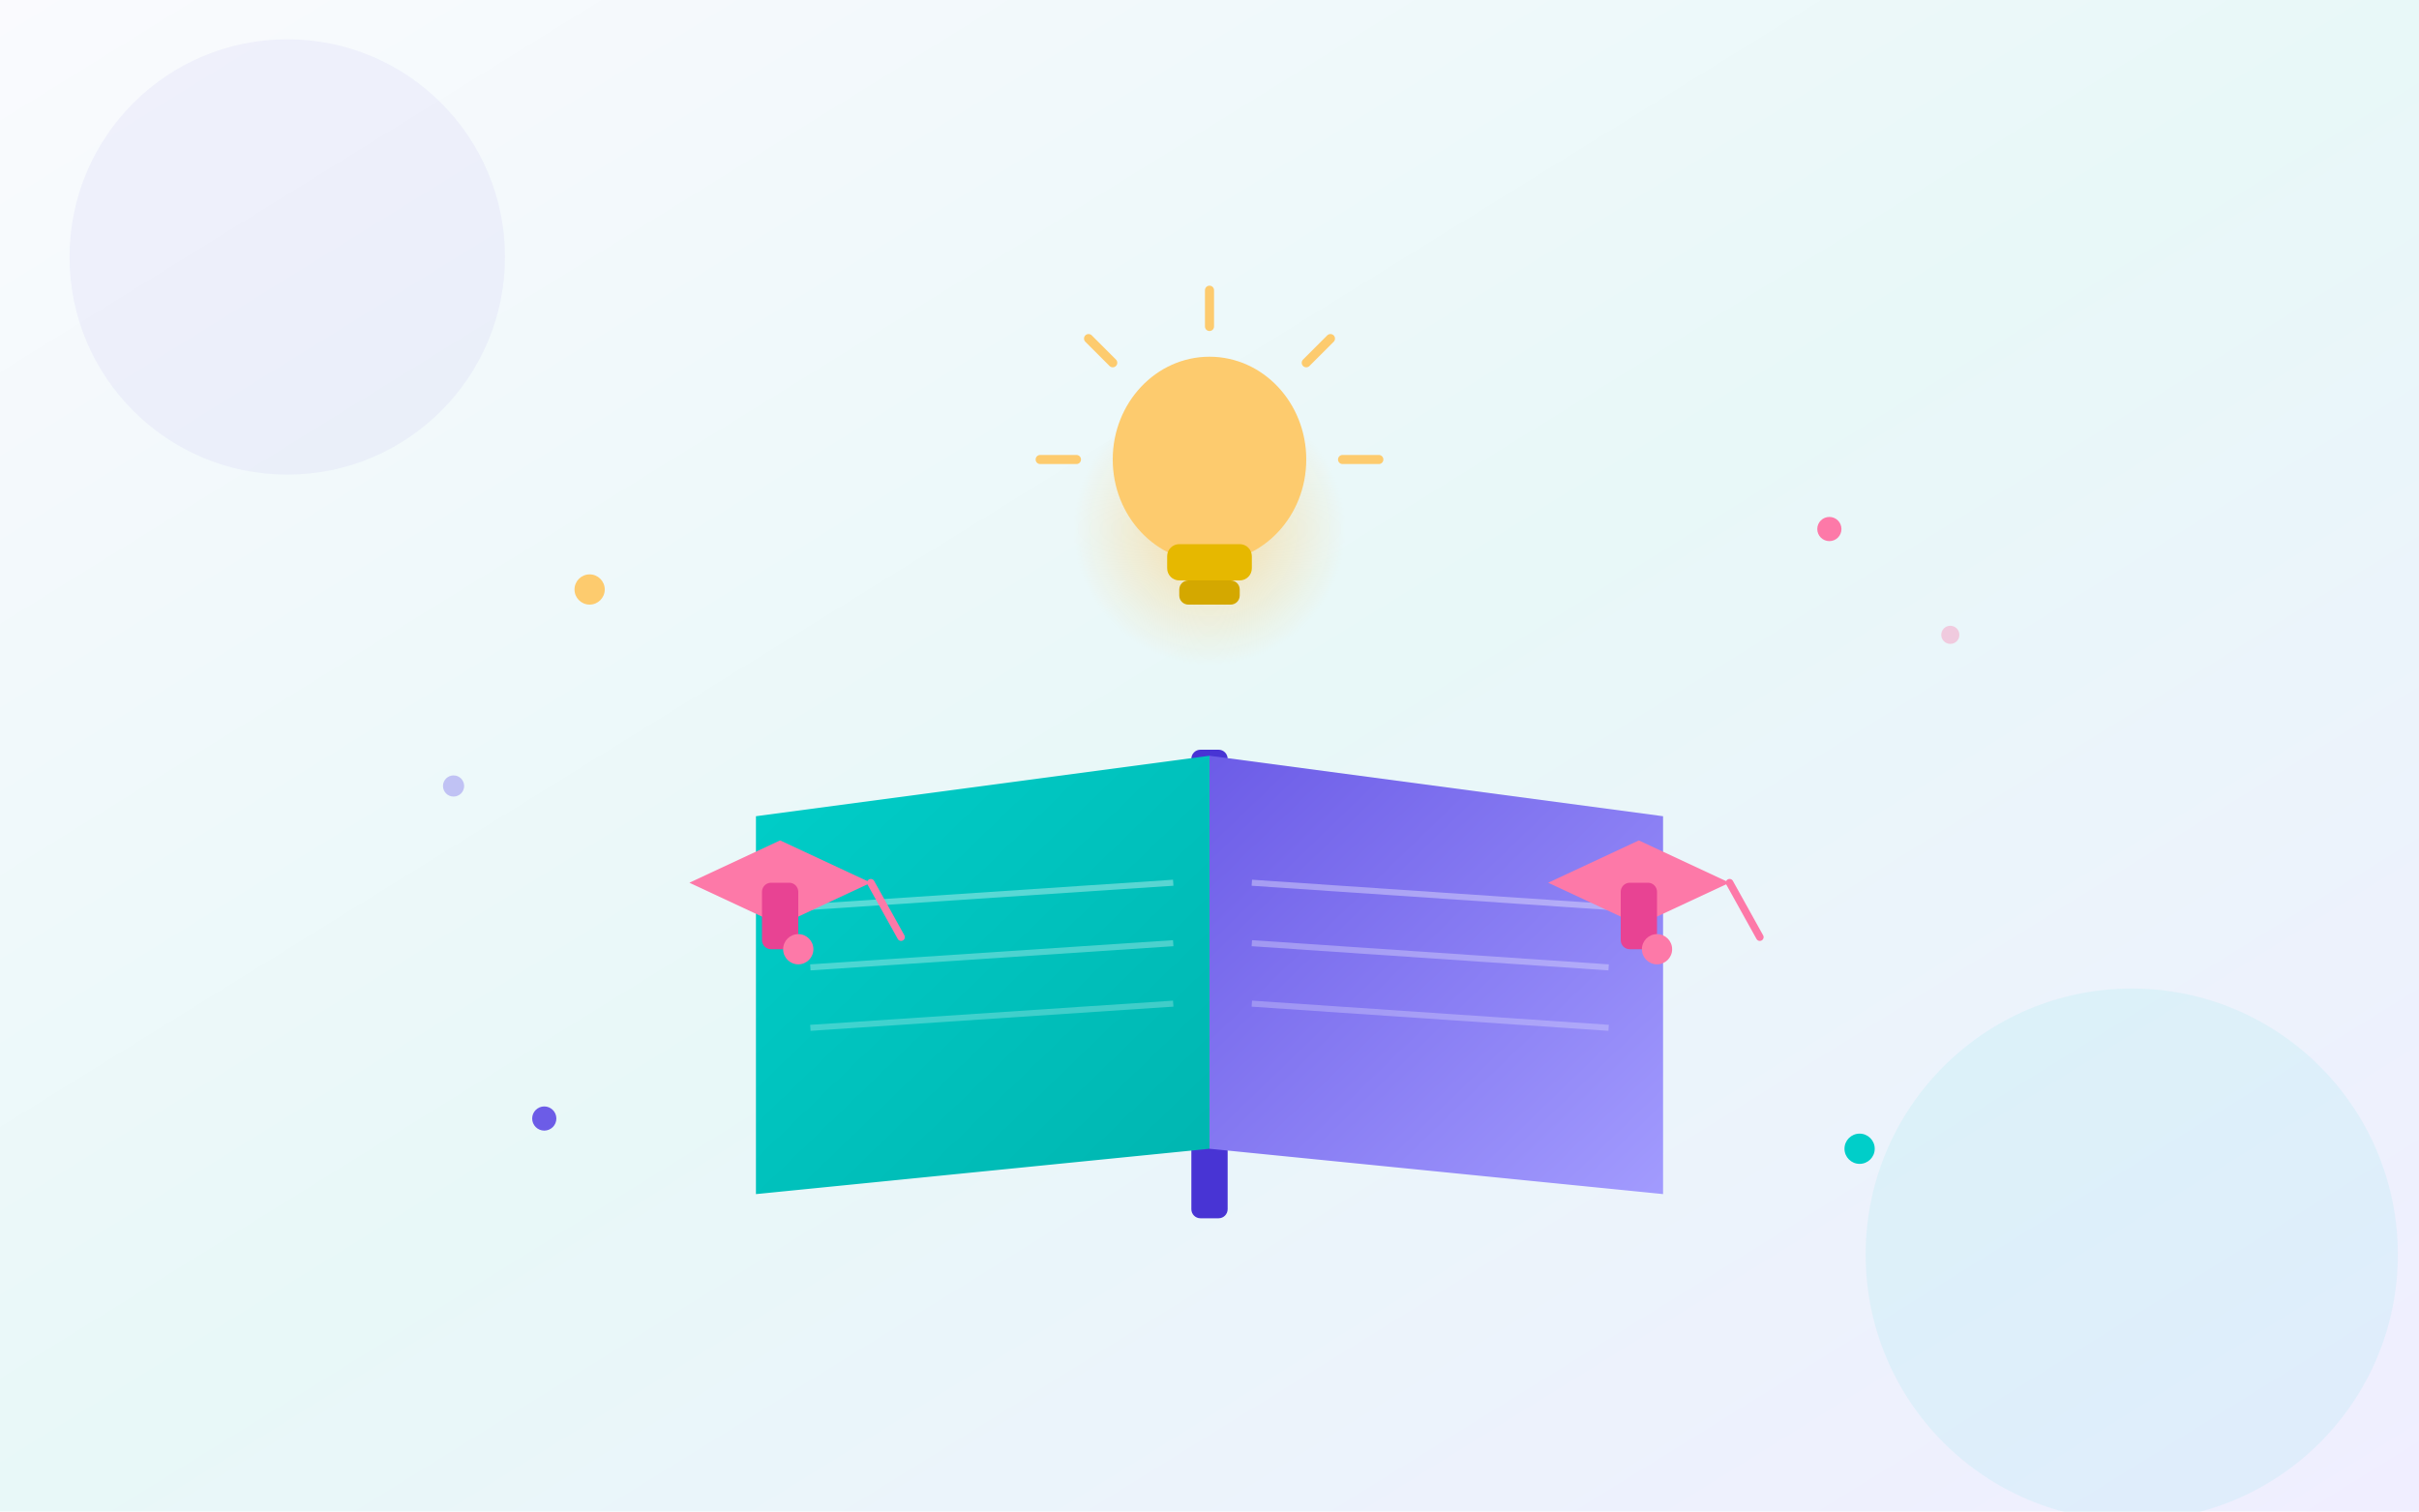
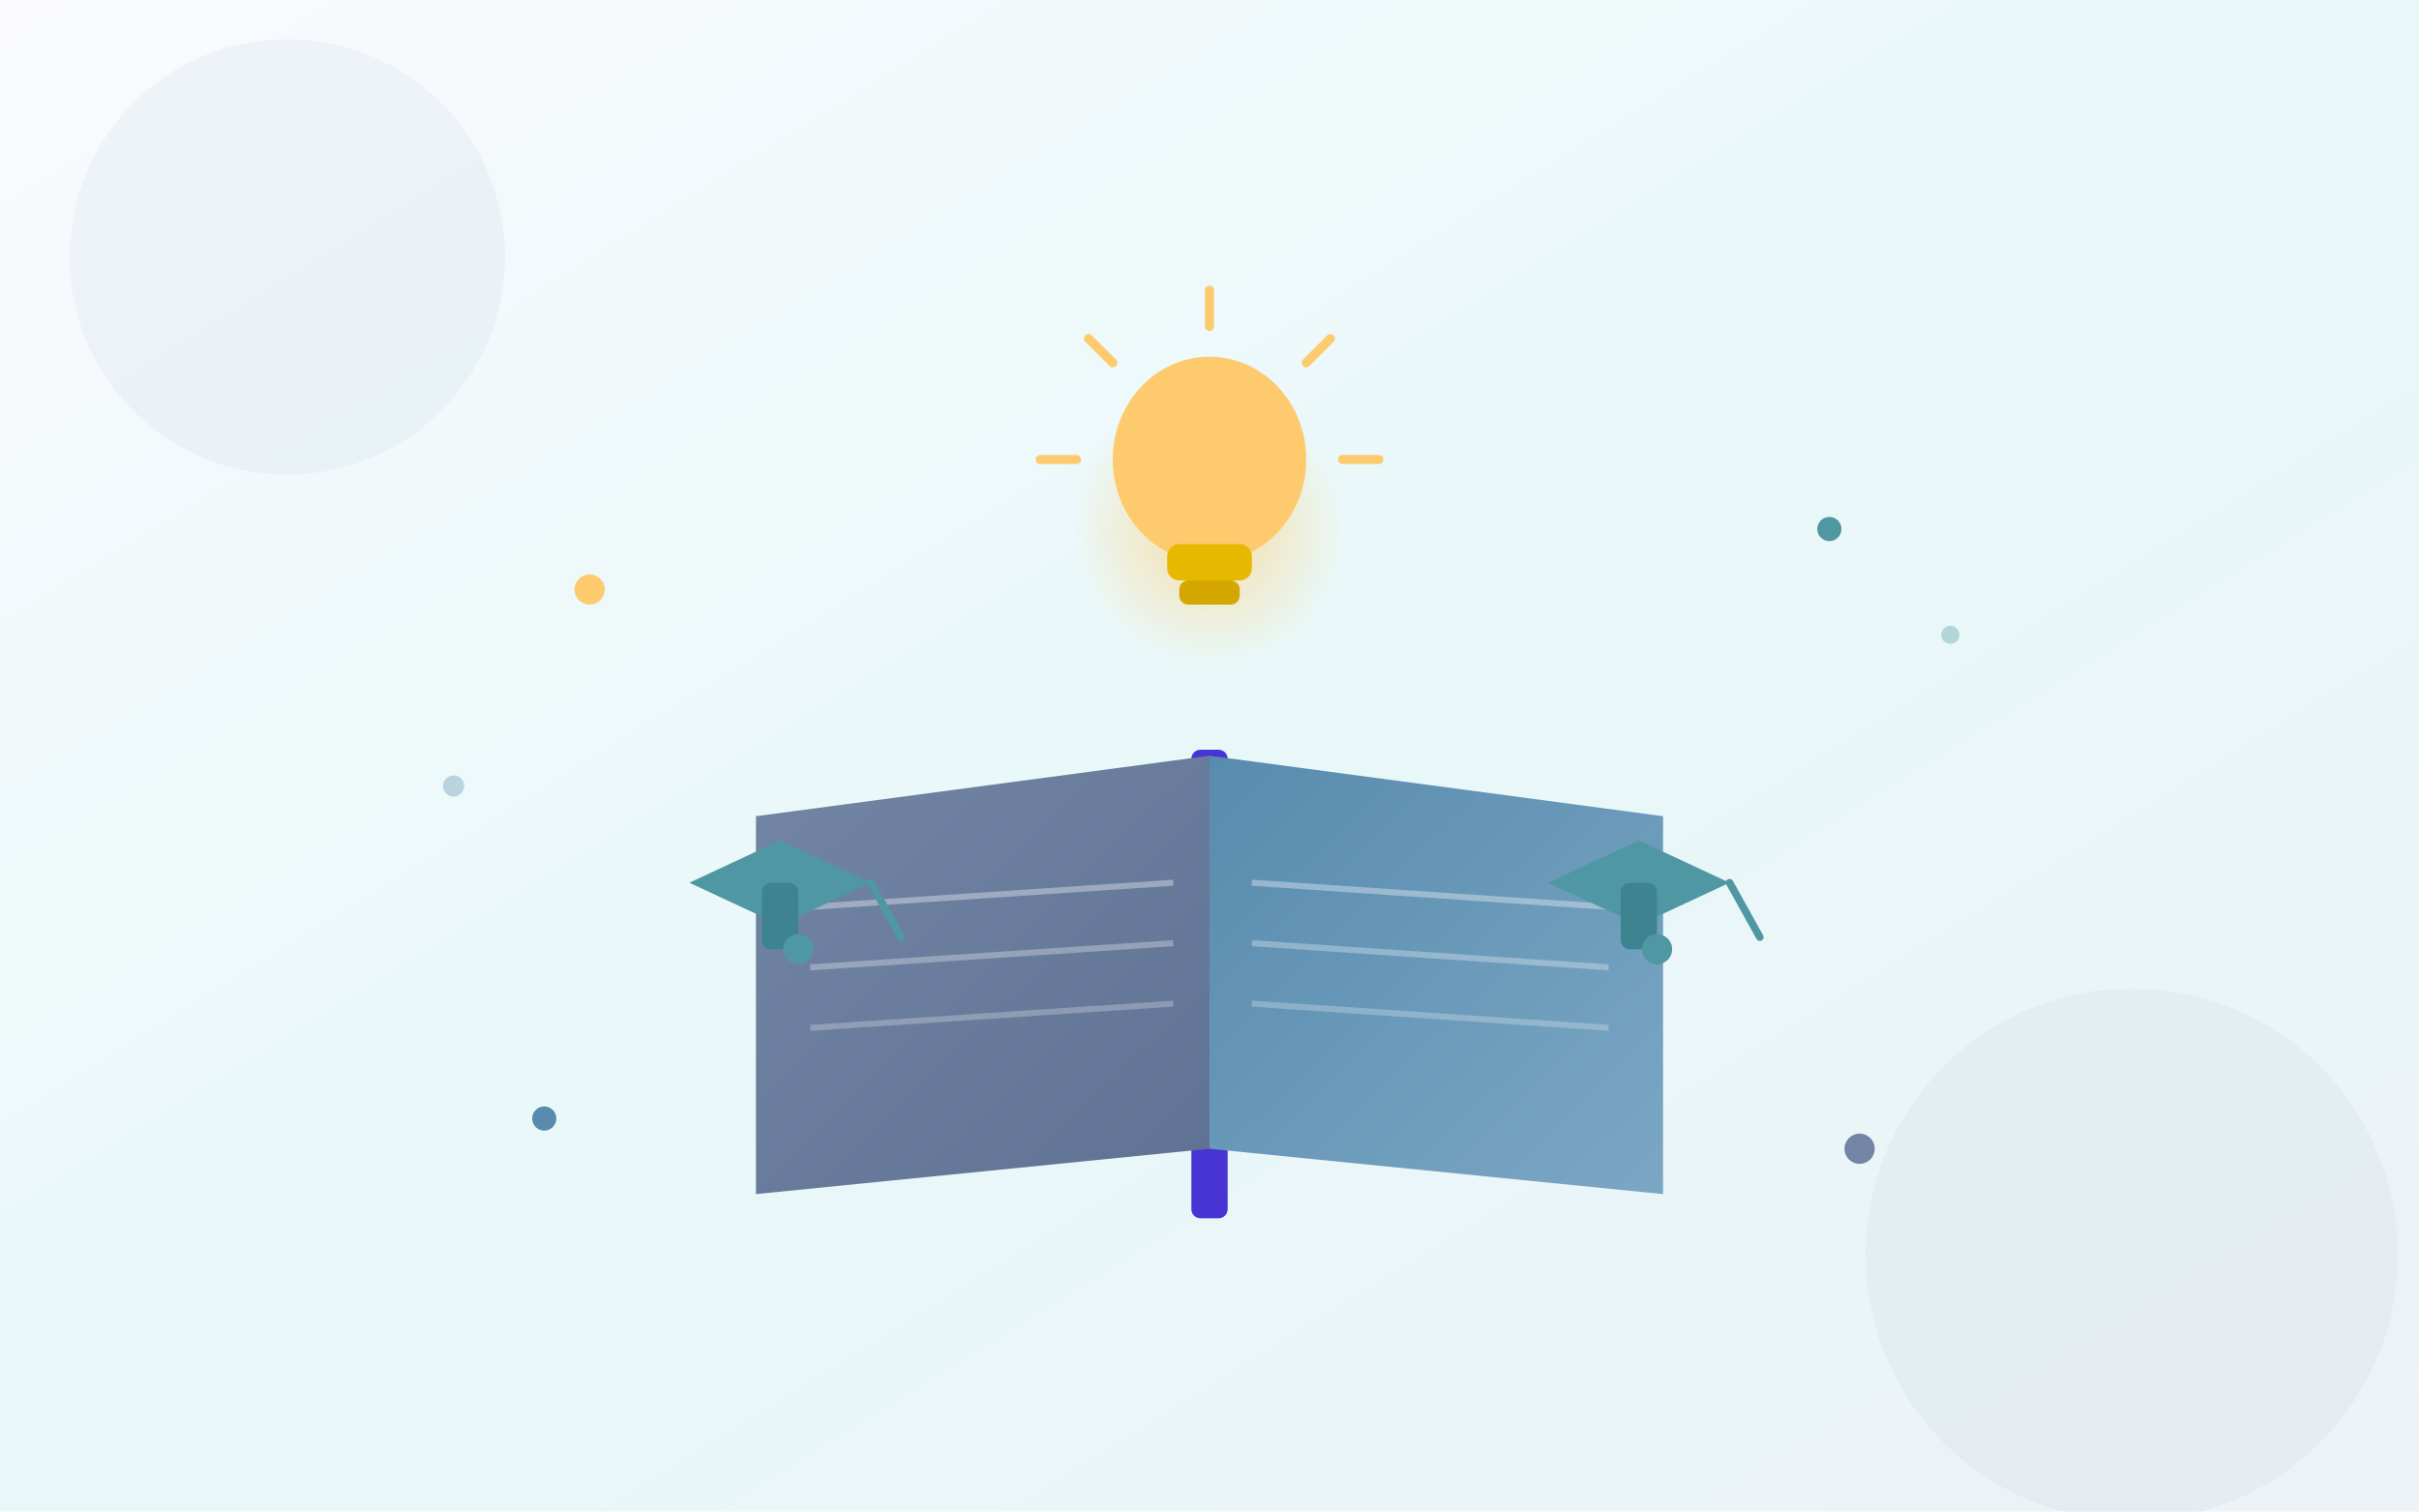
<svg xmlns="http://www.w3.org/2000/svg" viewBox="0 0 800 500" role="img" aria-labelledby="et-title et-desc">
  <defs>
    <linearGradient id="et-bg" x1="0%" y1="0%" x2="100%" y2="100%">
      <stop offset="0%" stop-color="#fafafe" />
      <stop offset="50%" stop-color="#e8f8f8" />
-       <stop offset="100%" stop-color="#f0eeff" />
+       <stop offset="100%" stop-color="#edf2f7" />
    </linearGradient>
    <linearGradient id="et-book-l" x1="0%" y1="0%" x2="100%" y2="100%">
-       <stop offset="0%" stop-color="#00cec9" />
-       <stop offset="100%" stop-color="#00b5b0" />
+       <stop offset="0%" stop-color="#7285A5" />
+       <stop offset="100%" stop-color="#5F7293" />
    </linearGradient>
    <linearGradient id="et-book-r" x1="0%" y1="0%" x2="100%" y2="100%">
-       <stop offset="0%" stop-color="#6c5ce7" />
-       <stop offset="100%" stop-color="#a29bfe" />
+       <stop offset="0%" stop-color="#588BAE" />
+       <stop offset="100%" stop-color="#7BA7C4" />
    </linearGradient>
    <radialGradient id="et-glow" cx="50%" cy="50%">
      <stop offset="0%" stop-color="#fdcb6e" stop-opacity=".6" />
      <stop offset="100%" stop-color="#fdcb6e" stop-opacity="0" />
    </radialGradient>
  </defs>
  <style>
    @keyframes et-glow {
      0%,100%{opacity:.4;r:38} 50%{opacity:.9;r:52}
    }
    @keyframes et-float1 {
      0%,100%{transform:translateY(0)} 50%{transform:translateY(-10px)}
    }
    @keyframes et-float2 {
      0%,100%{transform:translateY(0)} 50%{transform:translateY(-8px)}
    }
    @keyframes et-flutter {
      0%,100%{transform:skewX(0deg)} 50%{transform:skewX(2deg)}
    }
    @keyframes et-pulse {
      0%,100%{opacity:.4;transform:scale(1)} 50%{opacity:1;transform:scale(1.3)}
    }
    .et-glow{animation:et-glow 2.5s ease-in-out infinite}
    .et-bulb{animation:et-float1 3s ease-in-out infinite;transform-origin:400px 165px}
    .et-book{animation:et-flutter 4s ease-in-out infinite;transform-origin:400px 320px}
    .et-cap1{animation:et-float1 3.2s ease-in-out infinite;transform-origin:258px 292px}
    .et-cap2{animation:et-float2 2.8s ease-in-out .4s infinite;transform-origin:542px 292px}
    .et-sp{animation:et-pulse 2s ease-in-out infinite}
  </style>
  <rect width="800" height="500" fill="url(#et-bg)" />
-   <circle cx="95" cy="85" r="72" fill="rgba(108,92,231,.06)" />
-   <circle cx="705" cy="415" r="88" fill="rgba(0,206,201,.07)" />
+   <circle cx="95" cy="85" r="72" fill="rgba(88,139,174,.06)" />
+   <circle cx="705" cy="415" r="88" fill="rgba(114,133,165,.07)" />
  <circle class="et-glow" cx="400" cy="175" r="45" fill="url(#et-glow)" />
  <g class="et-bulb">
    <ellipse cx="400" cy="152" rx="32" ry="34" fill="#fdcb6e" />
    <rect x="386" y="180" width="28" height="12" rx="4" fill="#e6b800" />
    <rect x="390" y="192" width="20" height="8" rx="3" fill="#d4a800" />
    <line x1="400" y1="108" x2="400" y2="96" stroke="#fdcb6e" stroke-width="3" stroke-linecap="round" />
    <line x1="432" y1="120" x2="440" y2="112" stroke="#fdcb6e" stroke-width="3" stroke-linecap="round" />
    <line x1="368" y1="120" x2="360" y2="112" stroke="#fdcb6e" stroke-width="3" stroke-linecap="round" />
    <line x1="444" y1="152" x2="456" y2="152" stroke="#fdcb6e" stroke-width="3" stroke-linecap="round" />
    <line x1="356" y1="152" x2="344" y2="152" stroke="#fdcb6e" stroke-width="3" stroke-linecap="round" />
  </g>
  <g class="et-book">
    <rect x="394" y="248" width="12" height="155" rx="3" fill="#4834d4" />
    <path d="M400 250 L250 270 L250 395 L400 380 Z" fill="url(#et-book-l)" rx="6" />
    <path d="M400 250 L550 270 L550 395 L400 380 Z" fill="url(#et-book-r)" rx="6" />
    <line x1="268" y1="300" x2="388" y2="292" stroke="rgba(255,255,255,.35)" stroke-width="2" />
    <line x1="268" y1="320" x2="388" y2="312" stroke="rgba(255,255,255,.3)" stroke-width="2" />
    <line x1="268" y1="340" x2="388" y2="332" stroke="rgba(255,255,255,.25)" stroke-width="2" />
    <line x1="414" y1="292" x2="532" y2="300" stroke="rgba(255,255,255,.35)" stroke-width="2" />
    <line x1="414" y1="312" x2="532" y2="320" stroke="rgba(255,255,255,.3)" stroke-width="2" />
    <line x1="414" y1="332" x2="532" y2="340" stroke="rgba(255,255,255,.25)" stroke-width="2" />
  </g>
  <g class="et-cap1">
-     <polygon points="228,292 258,278 288,292 258,306" fill="#fd79a8" />
-     <rect x="252" y="292" width="12" height="22" rx="3" fill="#e84393" />
-     <circle cx="264" cy="314" r="5" fill="#fd79a8" />
-     <line x1="288" y1="292" x2="298" y2="310" stroke="#fd79a8" stroke-width="2.5" stroke-linecap="round" />
+     <polygon points="228,292 258,278 288,292 258,306" fill="#4F97A3" />
+     <rect x="252" y="292" width="12" height="22" rx="3" fill="#3D8490" />
+     <circle cx="264" cy="314" r="5" fill="#4F97A3" />
+     <line x1="288" y1="292" x2="298" y2="310" stroke="#4F97A3" stroke-width="2.5" stroke-linecap="round" />
  </g>
  <g class="et-cap2">
-     <polygon points="512,292 542,278 572,292 542,306" fill="#fd79a8" />
-     <rect x="536" y="292" width="12" height="22" rx="3" fill="#e84393" />
-     <circle cx="548" cy="314" r="5" fill="#fd79a8" />
-     <line x1="572" y1="292" x2="582" y2="310" stroke="#fd79a8" stroke-width="2.5" stroke-linecap="round" />
+     <polygon points="512,292 542,278 572,292 542,306" fill="#4F97A3" />
+     <rect x="536" y="292" width="12" height="22" rx="3" fill="#3D8490" />
+     <circle cx="548" cy="314" r="5" fill="#4F97A3" />
+     <line x1="572" y1="292" x2="582" y2="310" stroke="#4F97A3" stroke-width="2.5" stroke-linecap="round" />
  </g>
  <circle class="et-sp" cx="195" cy="195" r="5" fill="#fdcb6e" />
-   <circle class="et-sp" cx="605" cy="175" r="4" fill="#fd79a8" style="animation-delay:.5s" />
-   <circle class="et-sp" cx="180" cy="370" r="4" fill="#6c5ce7" style="animation-delay:1s" />
-   <circle class="et-sp" cx="615" cy="380" r="5" fill="#00cec9" style="animation-delay:1.5s" />
-   <circle cx="150" cy="260" r="3.5" fill="#6c5ce7" opacity=".35" />
-   <circle cx="645" cy="210" r="3" fill="#fd79a8" opacity=".35" />
+   <circle class="et-sp" cx="605" cy="175" r="4" fill="#4F97A3" style="animation-delay:.5s" />
+   <circle class="et-sp" cx="180" cy="370" r="4" fill="#588BAE" style="animation-delay:1s" />
+   <circle class="et-sp" cx="615" cy="380" r="5" fill="#7285A5" style="animation-delay:1.5s" />
+   <circle cx="150" cy="260" r="3.5" fill="#588BAE" opacity=".35" />
+   <circle cx="645" cy="210" r="3" fill="#4F97A3" opacity=".35" />
</svg>
